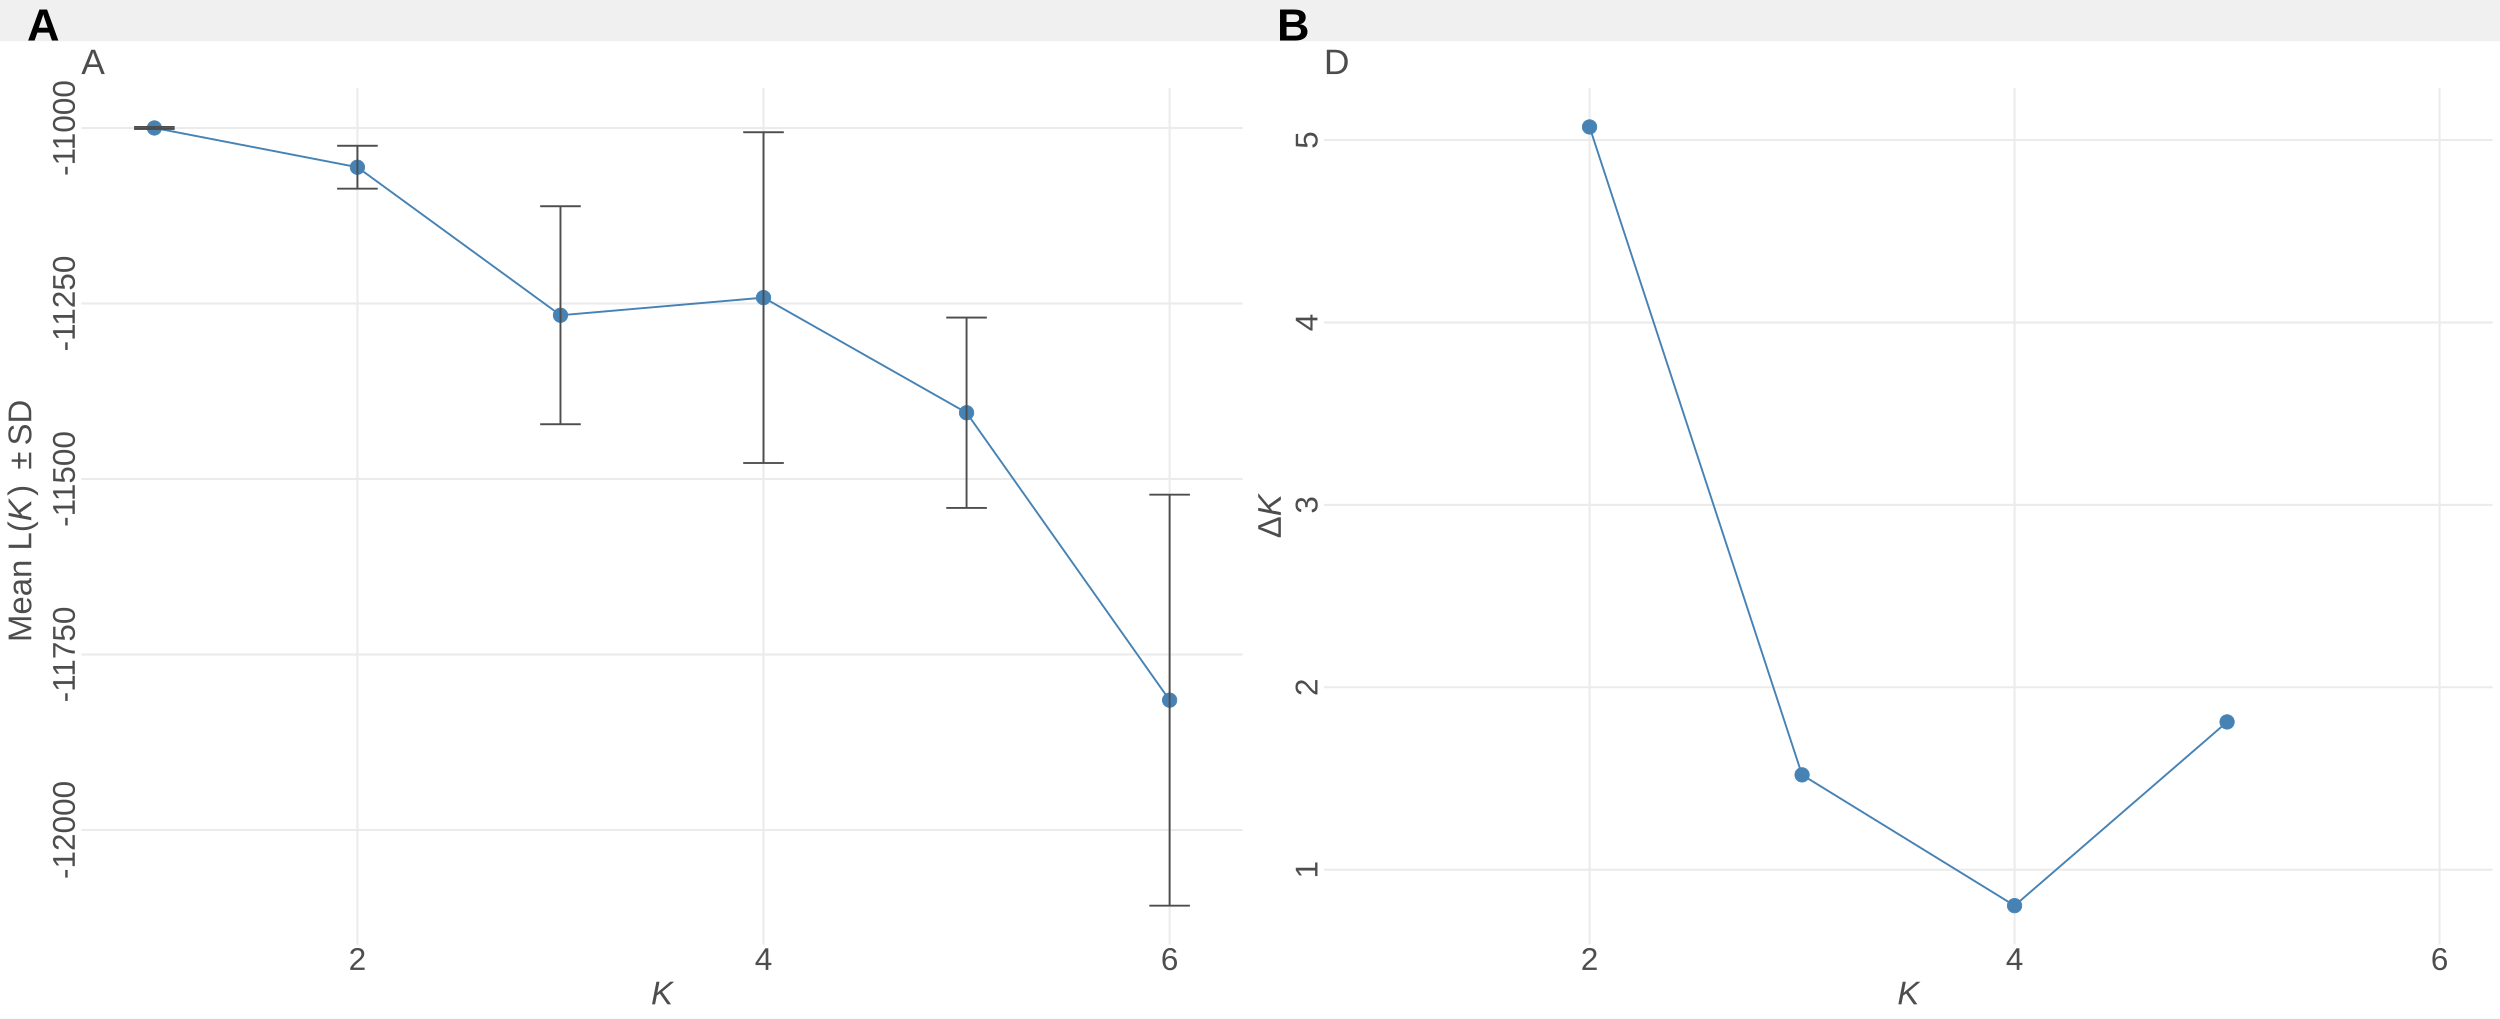
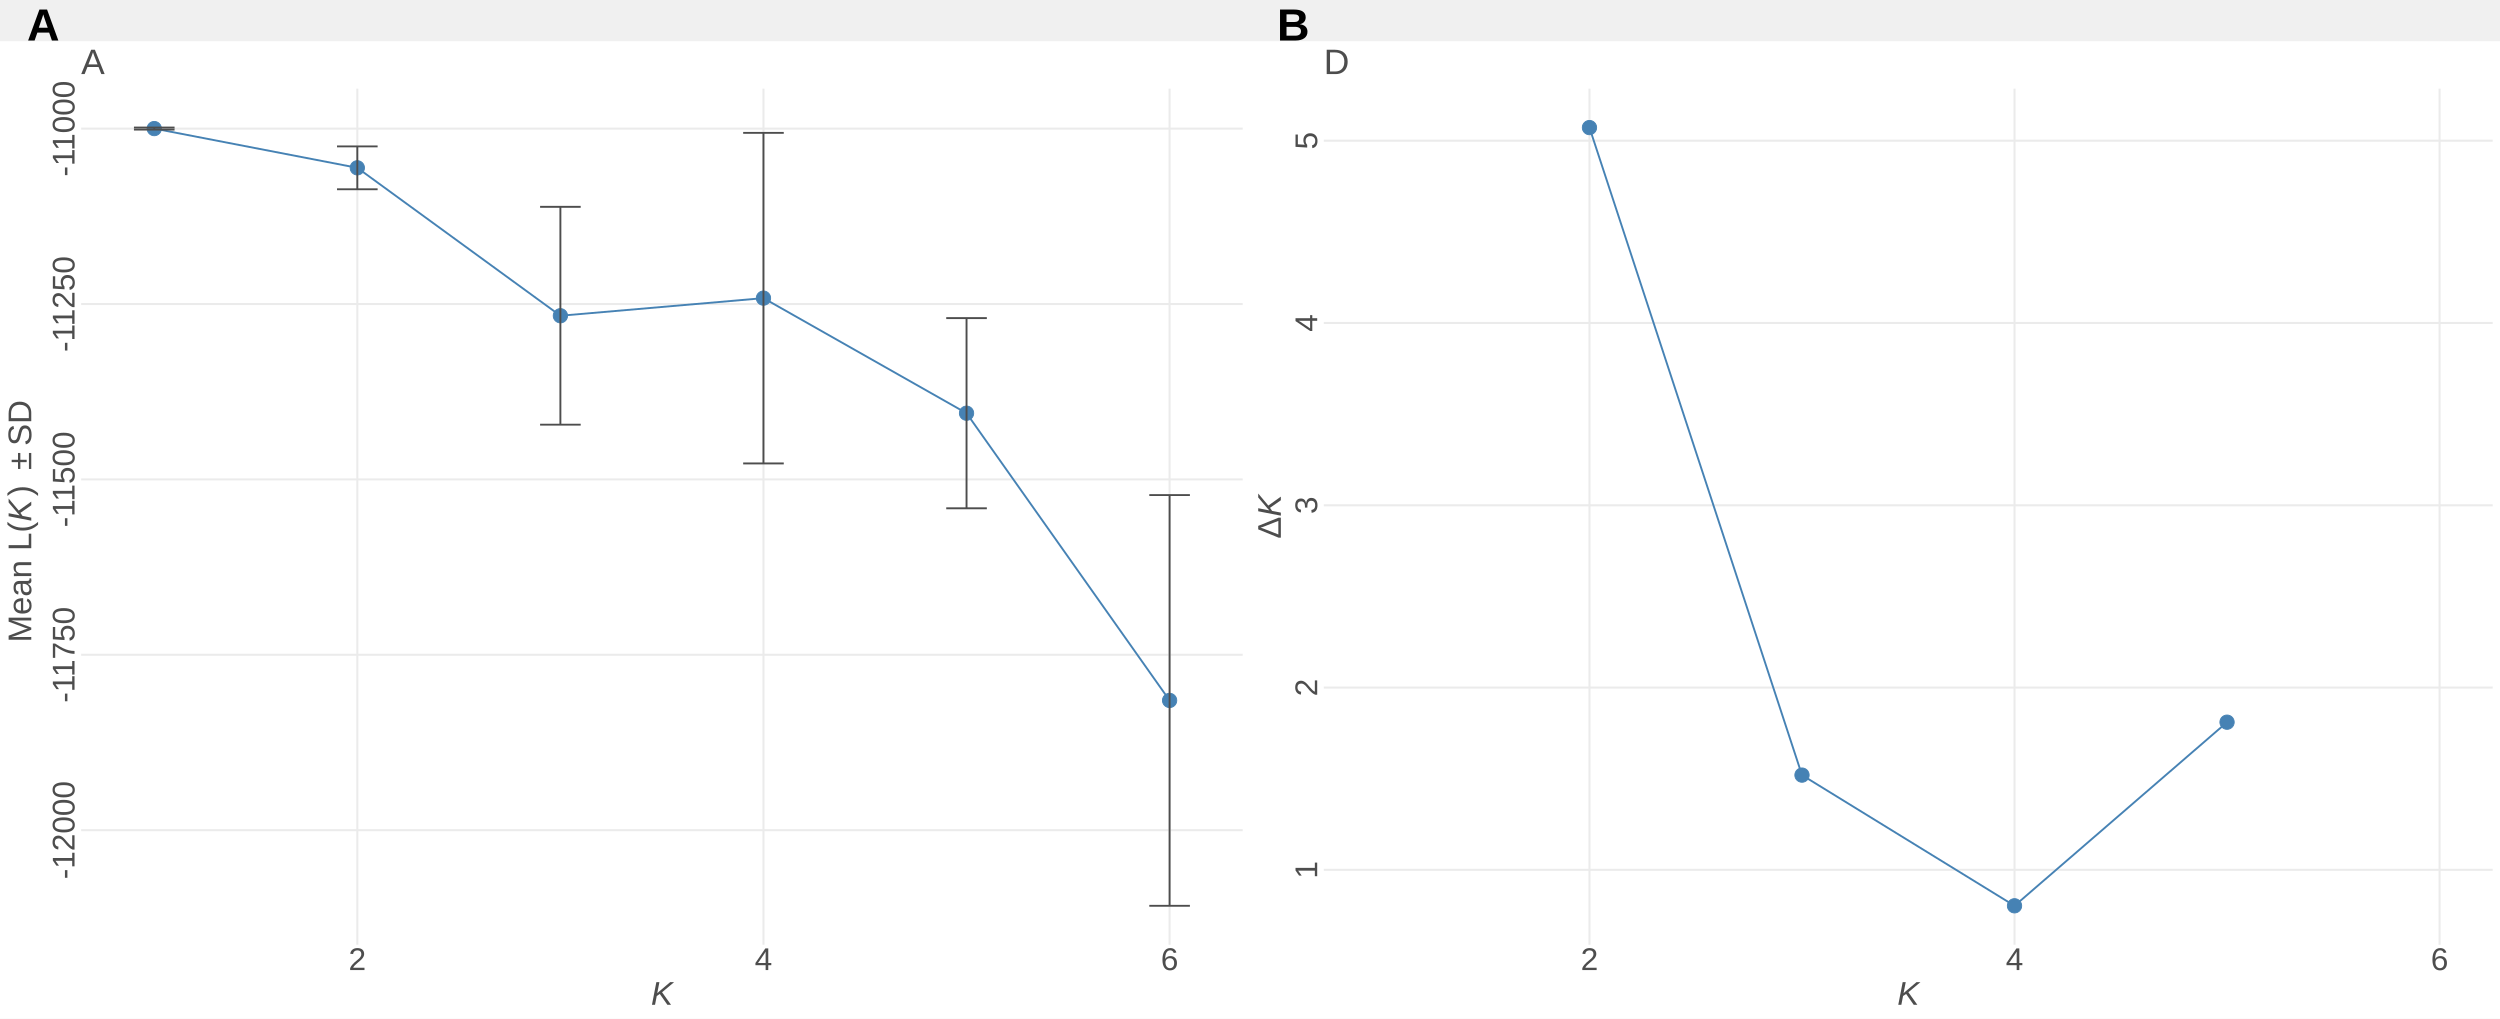
<svg xmlns="http://www.w3.org/2000/svg" width="1944.00pt" height="792.00pt" viewBox="0 0 1944.00 792.00">
  <g class="svglite">
    <defs>
      <style type="text/css">
    .svglite line, .svglite polyline, .svglite polygon, .svglite path, .svglite rect, .svglite circle {
      fill: none;
      stroke: #000000;
      stroke-linecap: round;
      stroke-linejoin: round;
      stroke-miterlimit: 10.00;
    }
    .svglite text {
      white-space: pre;
    }
    .svglite g.glyphgroup path {
      fill: inherit;
      stroke: none;
    }
  </style>
    </defs>
    <rect width="100%" height="100%" style="stroke: none; fill: none;" />
    <defs>
      <clipPath id="cpMC4wMHwxOTQ0LjAwfDAuMDB8NzkyLjAw">
        <rect x="0.00" y="0.00" width="1944.00" height="792.00" />
      </clipPath>
    </defs>
    <g clip-path="url(#cpMC4wMHwxOTQ0LjAwfDAuMDB8NzkyLjAw)">
</g>
    <defs>
      <clipPath id="cpMC4wMHw5NzIuMDB8MzIuMjZ8NzkyLjAw">
        <rect x="0.00" y="32.26" width="972.00" height="759.74" />
      </clipPath>
    </defs>
    <g clip-path="url(#cpMC4wMHw5NzIuMDB8MzIuMjZ8NzkyLjAw)">
-       <rect x="-0" y="32.26" width="972.00" height="759.74" style="stroke-width: 1.07; stroke: #FFFFFF; fill: #FFFFFF;" />
+       <rect x="0.00" y="32.26" width="972.00" height="759.74" style="stroke-width: 1.07; stroke: #FFFFFF; fill: #FFFFFF;" />
    </g>
    <g clip-path="url(#cpMC4wMHwxOTQ0LjAwfDAuMDB8NzkyLjAw)">
</g>
    <defs>
-       <clipPath id="cpNjMuMjB8OTY2LjMzfDY4LjQ0fDczNC41MQ==">
-         <rect x="63.20" y="68.44" width="903.13" height="666.07" />
+       <clipPath id="cpNjMuMTB8OTY2LjMzfDY4Ljk1fDczNC42MQ==">
+         <rect x="63.10" y="68.95" width="903.23" height="665.66" />
      </clipPath>
    </defs>
-     <g clip-path="url(#cpNjMuMjB8OTY2LjMzfDY4LjQ0fDczNC41MQ==)">
-       <rect x="63.20" y="68.44" width="903.13" height="666.07" style="stroke-width: 1.07; stroke: none; fill: #FFFFFF;" />
-       <polyline points="63.20,645.37 966.33,645.37 " style="stroke-width: 1.60; stroke: #EBEBEB; stroke-linecap: butt;" />
-       <polyline points="63.20,508.92 966.33,508.92 " style="stroke-width: 1.60; stroke: #EBEBEB; stroke-linecap: butt;" />
-       <polyline points="63.20,372.46 966.33,372.46 " style="stroke-width: 1.60; stroke: #EBEBEB; stroke-linecap: butt;" />
-       <polyline points="63.20,236.01 966.33,236.01 " style="stroke-width: 1.60; stroke: #EBEBEB; stroke-linecap: butt;" />
-       <polyline points="63.20,99.55 966.33,99.55 " style="stroke-width: 1.60; stroke: #EBEBEB; stroke-linecap: butt;" />
-       <polyline points="277.93,734.51 277.93,68.44 " style="stroke-width: 1.60; stroke: #EBEBEB; stroke-linecap: butt;" />
-       <polyline points="593.71,734.51 593.71,68.44 " style="stroke-width: 1.60; stroke: #EBEBEB; stroke-linecap: butt;" />
-       <polyline points="909.49,734.51 909.49,68.44 " style="stroke-width: 1.60; stroke: #EBEBEB; stroke-linecap: butt;" />
-       <polyline points="120.04,99.51 277.93,130.04 435.82,245.13 593.71,231.43 751.60,320.96 909.49,544.45 " style="stroke-width: 1.49; stroke: #4682B4; stroke-linecap: butt;" />
-       <circle cx="120.04" cy="99.51" r="5.57" style="stroke-width: 0.71; stroke: #4682B4; fill: #4682B4;" />
-       <circle cx="277.93" cy="130.04" r="5.57" style="stroke-width: 0.71; stroke: #4682B4; fill: #4682B4;" />
-       <circle cx="435.82" cy="245.13" r="5.57" style="stroke-width: 0.71; stroke: #4682B4; fill: #4682B4;" />
-       <circle cx="593.71" cy="231.43" r="5.57" style="stroke-width: 0.71; stroke: #4682B4; fill: #4682B4;" />
-       <circle cx="751.60" cy="320.96" r="5.57" style="stroke-width: 0.71; stroke: #4682B4; fill: #4682B4;" />
-       <circle cx="909.49" cy="544.45" r="5.57" style="stroke-width: 0.71; stroke: #4682B4; fill: #4682B4;" />
-       <polyline points="104.25,98.72 135.83,98.72 " style="stroke-width: 1.49; stroke: #4D4D4D; stroke-linecap: butt;" />
-       <polyline points="120.04,98.72 120.04,100.30 " style="stroke-width: 1.49; stroke: #4D4D4D; stroke-linecap: butt;" />
-       <polyline points="104.25,100.30 135.83,100.30 " style="stroke-width: 1.49; stroke: #4D4D4D; stroke-linecap: butt;" />
-       <polyline points="262.14,113.36 293.72,113.36 " style="stroke-width: 1.49; stroke: #4D4D4D; stroke-linecap: butt;" />
-       <polyline points="277.93,113.36 277.93,146.71 " style="stroke-width: 1.49; stroke: #4D4D4D; stroke-linecap: butt;" />
-       <polyline points="262.14,146.71 293.72,146.71 " style="stroke-width: 1.49; stroke: #4D4D4D; stroke-linecap: butt;" />
-       <polyline points="420.03,160.38 451.61,160.38 " style="stroke-width: 1.49; stroke: #4D4D4D; stroke-linecap: butt;" />
-       <polyline points="435.82,160.38 435.82,329.87 " style="stroke-width: 1.49; stroke: #4D4D4D; stroke-linecap: butt;" />
-       <polyline points="420.03,329.87 451.61,329.87 " style="stroke-width: 1.49; stroke: #4D4D4D; stroke-linecap: butt;" />
-       <polyline points="577.92,102.83 609.50,102.83 " style="stroke-width: 1.49; stroke: #4D4D4D; stroke-linecap: butt;" />
-       <polyline points="593.71,102.83 593.71,360.03 " style="stroke-width: 1.49; stroke: #4D4D4D; stroke-linecap: butt;" />
-       <polyline points="577.92,360.03 609.50,360.03 " style="stroke-width: 1.49; stroke: #4D4D4D; stroke-linecap: butt;" />
-       <polyline points="735.81,246.95 767.39,246.95 " style="stroke-width: 1.49; stroke: #4D4D4D; stroke-linecap: butt;" />
-       <polyline points="751.60,246.95 751.60,394.97 " style="stroke-width: 1.49; stroke: #4D4D4D; stroke-linecap: butt;" />
-       <polyline points="735.81,394.97 767.39,394.97 " style="stroke-width: 1.49; stroke: #4D4D4D; stroke-linecap: butt;" />
-       <polyline points="893.70,384.66 925.28,384.66 " style="stroke-width: 1.49; stroke: #4D4D4D; stroke-linecap: butt;" />
-       <polyline points="909.49,384.66 909.49,704.24 " style="stroke-width: 1.49; stroke: #4D4D4D; stroke-linecap: butt;" />
-       <polyline points="893.70,704.24 925.28,704.24 " style="stroke-width: 1.49; stroke: #4D4D4D; stroke-linecap: butt;" />
+     <g clip-path="url(#cpNjMuMTB8OTY2LjMzfDY4Ljk1fDczNC42MQ==)">
+       <rect x="63.10" y="68.95" width="903.23" height="665.66" style="stroke-width: 1.07; stroke: none; fill: #FFFFFF;" />
+       <polyline points="63.10,645.52 966.33,645.52 " style="stroke-width: 1.60; stroke: #EBEBEB; stroke-linecap: butt;" />
+       <polyline points="63.10,509.15 966.33,509.15 " style="stroke-width: 1.60; stroke: #EBEBEB; stroke-linecap: butt;" />
+       <polyline points="63.10,372.78 966.33,372.78 " style="stroke-width: 1.60; stroke: #EBEBEB; stroke-linecap: butt;" />
+       <polyline points="63.10,236.41 966.33,236.41 " style="stroke-width: 1.60; stroke: #EBEBEB; stroke-linecap: butt;" />
+       <polyline points="63.10,100.04 966.33,100.04 " style="stroke-width: 1.60; stroke: #EBEBEB; stroke-linecap: butt;" />
+       <polyline points="277.85,734.61 277.85,68.95 " style="stroke-width: 1.60; stroke: #EBEBEB; stroke-linecap: butt;" />
+       <polyline points="593.67,734.61 593.67,68.95 " style="stroke-width: 1.60; stroke: #EBEBEB; stroke-linecap: butt;" />
+       <polyline points="909.48,734.61 909.48,68.95 " style="stroke-width: 1.60; stroke: #EBEBEB; stroke-linecap: butt;" />
+       <polyline points="119.95,99.99 277.85,130.50 435.76,245.52 593.67,231.83 751.58,321.31 909.48,544.66 " style="stroke-width: 1.49; stroke: #4682B4; stroke-linecap: butt;" />
+       <circle cx="119.95" cy="99.99" r="5.57" style="stroke-width: 0.71; stroke: #4682B4; fill: #4682B4;" />
+       <circle cx="277.85" cy="130.50" r="5.57" style="stroke-width: 0.71; stroke: #4682B4; fill: #4682B4;" />
+       <circle cx="435.76" cy="245.52" r="5.57" style="stroke-width: 0.71; stroke: #4682B4; fill: #4682B4;" />
+       <circle cx="593.67" cy="231.83" r="5.57" style="stroke-width: 0.71; stroke: #4682B4; fill: #4682B4;" />
+       <circle cx="751.58" cy="321.31" r="5.57" style="stroke-width: 0.71; stroke: #4682B4; fill: #4682B4;" />
+       <circle cx="909.48" cy="544.66" r="5.57" style="stroke-width: 0.71; stroke: #4682B4; fill: #4682B4;" />
+       <polyline points="104.16,99.21 135.74,99.21 " style="stroke-width: 1.49; stroke: #4D4D4D; stroke-linecap: butt;" />
+       <polyline points="119.95,99.21 119.95,100.78 " style="stroke-width: 1.49; stroke: #4D4D4D; stroke-linecap: butt;" />
+       <polyline points="104.16,100.78 135.74,100.78 " style="stroke-width: 1.49; stroke: #4D4D4D; stroke-linecap: butt;" />
+       <polyline points="262.06,113.84 293.64,113.84 " style="stroke-width: 1.49; stroke: #4D4D4D; stroke-linecap: butt;" />
+       <polyline points="277.85,113.84 277.85,147.17 " style="stroke-width: 1.49; stroke: #4D4D4D; stroke-linecap: butt;" />
+       <polyline points="262.06,147.17 293.64,147.17 " style="stroke-width: 1.49; stroke: #4D4D4D; stroke-linecap: butt;" />
+       <polyline points="419.97,160.83 451.55,160.83 " style="stroke-width: 1.49; stroke: #4D4D4D; stroke-linecap: butt;" />
+       <polyline points="435.76,160.83 435.76,330.22 " style="stroke-width: 1.49; stroke: #4D4D4D; stroke-linecap: butt;" />
+       <polyline points="419.97,330.22 451.55,330.22 " style="stroke-width: 1.49; stroke: #4D4D4D; stroke-linecap: butt;" />
+       <polyline points="577.88,103.31 609.46,103.31 " style="stroke-width: 1.49; stroke: #4D4D4D; stroke-linecap: butt;" />
+       <polyline points="593.67,103.31 593.67,360.35 " style="stroke-width: 1.49; stroke: #4D4D4D; stroke-linecap: butt;" />
+       <polyline points="577.88,360.35 609.46,360.35 " style="stroke-width: 1.49; stroke: #4D4D4D; stroke-linecap: butt;" />
+       <polyline points="735.79,247.34 767.37,247.34 " style="stroke-width: 1.49; stroke: #4D4D4D; stroke-linecap: butt;" />
+       <polyline points="751.58,247.34 751.58,395.27 " style="stroke-width: 1.49; stroke: #4D4D4D; stroke-linecap: butt;" />
+       <polyline points="735.79,395.27 767.37,395.27 " style="stroke-width: 1.49; stroke: #4D4D4D; stroke-linecap: butt;" />
+       <polyline points="893.69,384.97 925.27,384.97 " style="stroke-width: 1.49; stroke: #4D4D4D; stroke-linecap: butt;" />
+       <polyline points="909.48,384.97 909.48,704.35 " style="stroke-width: 1.49; stroke: #4D4D4D; stroke-linecap: butt;" />
+       <polyline points="893.69,704.35 925.27,704.35 " style="stroke-width: 1.49; stroke: #4D4D4D; stroke-linecap: butt;" />
    </g>
    <g clip-path="url(#cpMC4wMHwxOTQ0LjAwfDAuMDB8NzkyLjAw)">
-       <text transform="translate(58.17,645.37) rotate(-90)" text-anchor="middle" style="font-size: 24.50px;fill: #4D4D4D; font-family: &quot;Arial&quot;;" textLength="76.28px" lengthAdjust="spacingAndGlyphs">-12000</text>
-       <text transform="translate(58.17,508.92) rotate(-90)" text-anchor="middle" style="font-size: 24.50px;fill: #4D4D4D; font-family: &quot;Arial&quot;;" textLength="74.47px" lengthAdjust="spacingAndGlyphs">-11750</text>
-       <text transform="translate(58.17,372.46) rotate(-90)" text-anchor="middle" style="font-size: 24.50px;fill: #4D4D4D; font-family: &quot;Arial&quot;;" textLength="74.47px" lengthAdjust="spacingAndGlyphs">-11500</text>
-       <text transform="translate(58.17,236.01) rotate(-90)" text-anchor="middle" style="font-size: 24.50px;fill: #4D4D4D; font-family: &quot;Arial&quot;;" textLength="74.47px" lengthAdjust="spacingAndGlyphs">-11250</text>
-       <text transform="translate(58.17,99.55) rotate(-90)" text-anchor="middle" style="font-size: 24.50px;fill: #4D4D4D; font-family: &quot;Arial&quot;;" textLength="74.47px" lengthAdjust="spacingAndGlyphs">-11000</text>
-       <text x="277.93" y="754.24" text-anchor="middle" style="font-size: 24.50px;fill: #4D4D4D; font-family: &quot;Arial&quot;;" textLength="13.62px" lengthAdjust="spacingAndGlyphs">2</text>
-       <text x="593.71" y="754.24" text-anchor="middle" style="font-size: 24.50px;fill: #4D4D4D; font-family: &quot;Arial&quot;;" textLength="13.62px" lengthAdjust="spacingAndGlyphs">4</text>
-       <text x="909.49" y="754.24" text-anchor="middle" style="font-size: 24.50px;fill: #4D4D4D; font-family: &quot;Arial&quot;;" textLength="13.62px" lengthAdjust="spacingAndGlyphs">6</text>
-       <text x="506.23" y="780.98" style="font-size: 25.60px; font-style: italic;fill: #4D4D4D; font-family: &quot;Arial&quot;;" textLength="17.08px" lengthAdjust="spacingAndGlyphs">K</text>
-       <text transform="translate(24.31,499.24) rotate(-90)" style="font-size: 25.60px;fill: #4D4D4D; font-family: &quot;Arial&quot;;" textLength="93.88px" lengthAdjust="spacingAndGlyphs">Mean L(</text>
-       <text transform="translate(24.31,405.36) rotate(-90)" style="font-size: 25.60px; font-style: italic;fill: #4D4D4D; font-family: &quot;Arial&quot;;" textLength="17.08px" lengthAdjust="spacingAndGlyphs">K</text>
-       <text transform="translate(24.31,385.54) rotate(-90)" style="font-size: 25.60px;fill: #4D4D4D; font-family: &quot;Arial&quot;;" textLength="15.62px" lengthAdjust="spacingAndGlyphs">) </text>
-       <text transform="translate(24.31,365.18) rotate(-90)" style="font-size: 25.60px;fill: #4D4D4D; font-family: &quot;Arial&quot;;" textLength="14.05px" lengthAdjust="spacingAndGlyphs">±</text>
-       <text transform="translate(24.31,346.39) rotate(-90)" style="font-size: 25.60px;fill: #4D4D4D; font-family: &quot;Arial&quot;;" textLength="42.67px" lengthAdjust="spacingAndGlyphs"> SD</text>
-       <text x="63.20" y="57.61" style="font-size: 27.50px;fill: #4D4D4D; font-family: &quot;Arial&quot;;" textLength="18.34px" lengthAdjust="spacingAndGlyphs">A</text>
+       <text transform="translate(57.96,645.52) rotate(-90)" text-anchor="middle" style="font-size: 24.50px;fill: #4D4D4D; font-family: &quot;Arial&quot;;" textLength="76.28px" lengthAdjust="spacingAndGlyphs">-12000</text>
+       <text transform="translate(57.96,509.15) rotate(-90)" text-anchor="middle" style="font-size: 24.50px;fill: #4D4D4D; font-family: &quot;Arial&quot;;" textLength="74.47px" lengthAdjust="spacingAndGlyphs">-11750</text>
+       <text transform="translate(57.96,372.78) rotate(-90)" text-anchor="middle" style="font-size: 24.50px;fill: #4D4D4D; font-family: &quot;Arial&quot;;" textLength="74.47px" lengthAdjust="spacingAndGlyphs">-11500</text>
+       <text transform="translate(57.96,236.41) rotate(-90)" text-anchor="middle" style="font-size: 24.50px;fill: #4D4D4D; font-family: &quot;Arial&quot;;" textLength="74.47px" lengthAdjust="spacingAndGlyphs">-11250</text>
+       <text transform="translate(57.96,100.04) rotate(-90)" text-anchor="middle" style="font-size: 24.50px;fill: #4D4D4D; font-family: &quot;Arial&quot;;" textLength="74.47px" lengthAdjust="spacingAndGlyphs">-11000</text>
+       <text x="277.85" y="754.34" text-anchor="middle" style="font-size: 24.50px;fill: #4D4D4D; font-family: &quot;Arial&quot;;" textLength="13.62px" lengthAdjust="spacingAndGlyphs">2</text>
+       <text x="593.67" y="754.34" text-anchor="middle" style="font-size: 24.50px;fill: #4D4D4D; font-family: &quot;Arial&quot;;" textLength="13.62px" lengthAdjust="spacingAndGlyphs">4</text>
+       <text x="909.48" y="754.34" text-anchor="middle" style="font-size: 24.50px;fill: #4D4D4D; font-family: &quot;Arial&quot;;" textLength="13.62px" lengthAdjust="spacingAndGlyphs">6</text>
+       <text x="506.18" y="781.31" style="font-size: 25.60px; font-style: italic;fill: #4D4D4D; font-family: &quot;Arial&quot;;" textLength="17.08px" lengthAdjust="spacingAndGlyphs">K</text>
+       <text transform="translate(24.31,499.54) rotate(-90)" style="font-size: 25.60px;fill: #4D4D4D; font-family: &quot;Arial&quot;;" textLength="93.88px" lengthAdjust="spacingAndGlyphs">Mean L(</text>
+       <text transform="translate(24.31,405.66) rotate(-90)" style="font-size: 25.60px; font-style: italic;fill: #4D4D4D; font-family: &quot;Arial&quot;;" textLength="17.08px" lengthAdjust="spacingAndGlyphs">K</text>
+       <text transform="translate(24.31,385.84) rotate(-90)" style="font-size: 25.60px;fill: #4D4D4D; font-family: &quot;Arial&quot;;" textLength="15.62px" lengthAdjust="spacingAndGlyphs">) </text>
+       <text transform="translate(24.31,365.48) rotate(-90)" style="font-size: 25.60px;fill: #4D4D4D; font-family: &quot;Arial&quot;;" textLength="14.05px" lengthAdjust="spacingAndGlyphs">±</text>
+       <text transform="translate(24.31,346.69) rotate(-90)" style="font-size: 25.60px;fill: #4D4D4D; font-family: &quot;Arial&quot;;" textLength="42.67px" lengthAdjust="spacingAndGlyphs"> SD</text>
+       <text x="63.10" y="57.61" style="font-size: 27.50px;fill: #4D4D4D; font-family: &quot;Arial&quot;;" textLength="18.34px" lengthAdjust="spacingAndGlyphs">A</text>
      <text x="21.00" y="31.51" style="font-size: 35.00px; font-weight: bold; font-family: &quot;Arial&quot;;" textLength="25.28px" lengthAdjust="spacingAndGlyphs">A</text>
    </g>
    <defs>
      <clipPath id="cpOTcyLjAwfDE5NDQuMDB8MzIuMjZ8NzkyLjAw">
        <rect x="972.00" y="32.26" width="972.00" height="759.74" />
      </clipPath>
    </defs>
    <g clip-path="url(#cpOTcyLjAwfDE5NDQuMDB8MzIuMjZ8NzkyLjAw)">
      <rect x="972.00" y="32.26" width="972.00" height="759.74" style="stroke-width: 1.07; stroke: #FFFFFF; fill: #FFFFFF;" />
    </g>
    <g clip-path="url(#cpMC4wMHwxOTQ0LjAwfDAuMDB8NzkyLjAw)">
</g>
    <defs>
-       <clipPath id="cpMTAyOS40OXwxOTM4LjMzfDY4LjQ0fDczNC41MQ==">
-         <rect x="1029.49" y="68.44" width="908.84" height="666.07" />
+       <clipPath id="cpMTAyOS4zOXwxOTM4LjMzfDY4Ljk1fDczNC42MQ==">
+         <rect x="1029.39" y="68.95" width="908.94" height="665.66" />
      </clipPath>
    </defs>
-     <g clip-path="url(#cpMTAyOS40OXwxOTM4LjMzfDY4LjQ0fDczNC41MQ==)">
-       <rect x="1029.49" y="68.44" width="908.84" height="666.07" style="stroke-width: 1.07; stroke: none; fill: #FFFFFF;" />
-       <polyline points="1029.49,676.26 1938.33,676.26 " style="stroke-width: 1.60; stroke: #EBEBEB; stroke-linecap: butt;" />
-       <polyline points="1029.49,534.42 1938.33,534.42 " style="stroke-width: 1.60; stroke: #EBEBEB; stroke-linecap: butt;" />
-       <polyline points="1029.49,392.59 1938.33,392.59 " style="stroke-width: 1.60; stroke: #EBEBEB; stroke-linecap: butt;" />
-       <polyline points="1029.49,250.76 1938.33,250.76 " style="stroke-width: 1.60; stroke: #EBEBEB; stroke-linecap: butt;" />
-       <polyline points="1029.49,108.92 1938.33,108.92 " style="stroke-width: 1.60; stroke: #EBEBEB; stroke-linecap: butt;" />
-       <polyline points="1236.04,734.51 1236.04,68.44 " style="stroke-width: 1.60; stroke: #EBEBEB; stroke-linecap: butt;" />
-       <polyline points="1566.53,734.51 1566.53,68.44 " style="stroke-width: 1.60; stroke: #EBEBEB; stroke-linecap: butt;" />
-       <polyline points="1897.02,734.51 1897.02,68.44 " style="stroke-width: 1.60; stroke: #EBEBEB; stroke-linecap: butt;" />
-       <polyline points="1236.04,98.72 1401.29,602.54 1566.53,704.24 1731.78,561.37 " style="stroke-width: 1.49; stroke: #4682B4; stroke-linecap: butt;" />
-       <circle cx="1236.04" cy="98.72" r="5.57" style="stroke-width: 0.71; stroke: #4682B4; fill: #4682B4;" />
-       <circle cx="1401.29" cy="602.54" r="5.57" style="stroke-width: 0.71; stroke: #4682B4; fill: #4682B4;" />
-       <circle cx="1566.53" cy="704.24" r="5.57" style="stroke-width: 0.71; stroke: #4682B4; fill: #4682B4;" />
-       <circle cx="1731.78" cy="561.37" r="5.57" style="stroke-width: 0.71; stroke: #4682B4; fill: #4682B4;" />
+     <g clip-path="url(#cpMTAyOS4zOXwxOTM4LjMzfDY4Ljk1fDczNC42MQ==)">
+       <rect x="1029.39" y="68.95" width="908.94" height="665.66" style="stroke-width: 1.07; stroke: none; fill: #FFFFFF;" />
+       <polyline points="1029.39,676.39 1938.33,676.39 " style="stroke-width: 1.60; stroke: #EBEBEB; stroke-linecap: butt;" />
+       <polyline points="1029.39,534.64 1938.33,534.64 " style="stroke-width: 1.60; stroke: #EBEBEB; stroke-linecap: butt;" />
+       <polyline points="1029.39,392.90 1938.33,392.90 " style="stroke-width: 1.60; stroke: #EBEBEB; stroke-linecap: butt;" />
+       <polyline points="1029.39,251.15 1938.33,251.15 " style="stroke-width: 1.60; stroke: #EBEBEB; stroke-linecap: butt;" />
+       <polyline points="1029.39,109.40 1938.33,109.40 " style="stroke-width: 1.60; stroke: #EBEBEB; stroke-linecap: butt;" />
+       <polyline points="1235.97,734.61 1235.97,68.95 " style="stroke-width: 1.60; stroke: #EBEBEB; stroke-linecap: butt;" />
+       <polyline points="1566.49,734.61 1566.49,68.95 " style="stroke-width: 1.60; stroke: #EBEBEB; stroke-linecap: butt;" />
+       <polyline points="1897.02,734.61 1897.02,68.95 " style="stroke-width: 1.60; stroke: #EBEBEB; stroke-linecap: butt;" />
+       <polyline points="1235.97,99.21 1401.23,602.72 1566.49,704.35 1731.75,561.57 " style="stroke-width: 1.49; stroke: #4682B4; stroke-linecap: butt;" />
+       <circle cx="1235.97" cy="99.21" r="5.57" style="stroke-width: 0.71; stroke: #4682B4; fill: #4682B4;" />
+       <circle cx="1401.23" cy="602.72" r="5.57" style="stroke-width: 0.71; stroke: #4682B4; fill: #4682B4;" />
+       <circle cx="1566.49" cy="704.35" r="5.57" style="stroke-width: 0.71; stroke: #4682B4; fill: #4682B4;" />
+       <circle cx="1731.75" cy="561.57" r="5.57" style="stroke-width: 0.71; stroke: #4682B4; fill: #4682B4;" />
    </g>
    <g clip-path="url(#cpMC4wMHwxOTQ0LjAwfDAuMDB8NzkyLjAw)">
-       <text transform="translate(1024.46,676.26) rotate(-90)" text-anchor="middle" style="font-size: 24.50px;fill: #4D4D4D; font-family: &quot;Arial&quot;;" textLength="13.62px" lengthAdjust="spacingAndGlyphs">1</text>
-       <text transform="translate(1024.46,534.42) rotate(-90)" text-anchor="middle" style="font-size: 24.50px;fill: #4D4D4D; font-family: &quot;Arial&quot;;" textLength="13.62px" lengthAdjust="spacingAndGlyphs">2</text>
-       <text transform="translate(1024.46,392.59) rotate(-90)" text-anchor="middle" style="font-size: 24.50px;fill: #4D4D4D; font-family: &quot;Arial&quot;;" textLength="13.62px" lengthAdjust="spacingAndGlyphs">3</text>
-       <text transform="translate(1024.46,250.76) rotate(-90)" text-anchor="middle" style="font-size: 24.50px;fill: #4D4D4D; font-family: &quot;Arial&quot;;" textLength="13.62px" lengthAdjust="spacingAndGlyphs">4</text>
-       <text transform="translate(1024.46,108.92) rotate(-90)" text-anchor="middle" style="font-size: 24.50px;fill: #4D4D4D; font-family: &quot;Arial&quot;;" textLength="13.62px" lengthAdjust="spacingAndGlyphs">5</text>
-       <text x="1236.04" y="754.24" text-anchor="middle" style="font-size: 24.50px;fill: #4D4D4D; font-family: &quot;Arial&quot;;" textLength="13.62px" lengthAdjust="spacingAndGlyphs">2</text>
-       <text x="1566.53" y="754.24" text-anchor="middle" style="font-size: 24.50px;fill: #4D4D4D; font-family: &quot;Arial&quot;;" textLength="13.62px" lengthAdjust="spacingAndGlyphs">4</text>
-       <text x="1897.02" y="754.24" text-anchor="middle" style="font-size: 24.50px;fill: #4D4D4D; font-family: &quot;Arial&quot;;" textLength="13.62px" lengthAdjust="spacingAndGlyphs">6</text>
-       <text x="1475.37" y="780.98" style="font-size: 25.60px; font-style: italic;fill: #4D4D4D; font-family: &quot;Arial&quot;;" textLength="17.08px" lengthAdjust="spacingAndGlyphs">K</text>
-       <text transform="translate(995.99,418.56) rotate(-90)" style="font-size: 25.60px;fill: #4D4D4D; font-family: &quot;Arial&quot;;" textLength="17.09px" lengthAdjust="spacingAndGlyphs">Δ</text>
-       <text transform="translate(995.99,401.46) rotate(-90)" style="font-size: 25.60px; font-style: italic;fill: #4D4D4D; font-family: &quot;Arial&quot;;" textLength="17.08px" lengthAdjust="spacingAndGlyphs">K</text>
-       <text x="1029.49" y="57.61" style="font-size: 27.50px;fill: #4D4D4D; font-family: &quot;Arial&quot;;" textLength="19.86px" lengthAdjust="spacingAndGlyphs">D</text>
+       <text transform="translate(1024.25,676.39) rotate(-90)" text-anchor="middle" style="font-size: 24.50px;fill: #4D4D4D; font-family: &quot;Arial&quot;;" textLength="13.62px" lengthAdjust="spacingAndGlyphs">1</text>
+       <text transform="translate(1024.25,534.64) rotate(-90)" text-anchor="middle" style="font-size: 24.50px;fill: #4D4D4D; font-family: &quot;Arial&quot;;" textLength="13.62px" lengthAdjust="spacingAndGlyphs">2</text>
+       <text transform="translate(1024.25,392.90) rotate(-90)" text-anchor="middle" style="font-size: 24.50px;fill: #4D4D4D; font-family: &quot;Arial&quot;;" textLength="13.62px" lengthAdjust="spacingAndGlyphs">3</text>
+       <text transform="translate(1024.25,251.15) rotate(-90)" text-anchor="middle" style="font-size: 24.50px;fill: #4D4D4D; font-family: &quot;Arial&quot;;" textLength="13.62px" lengthAdjust="spacingAndGlyphs">4</text>
+       <text transform="translate(1024.25,109.40) rotate(-90)" text-anchor="middle" style="font-size: 24.50px;fill: #4D4D4D; font-family: &quot;Arial&quot;;" textLength="13.62px" lengthAdjust="spacingAndGlyphs">5</text>
+       <text x="1235.97" y="754.34" text-anchor="middle" style="font-size: 24.50px;fill: #4D4D4D; font-family: &quot;Arial&quot;;" textLength="13.62px" lengthAdjust="spacingAndGlyphs">2</text>
+       <text x="1566.49" y="754.34" text-anchor="middle" style="font-size: 24.50px;fill: #4D4D4D; font-family: &quot;Arial&quot;;" textLength="13.62px" lengthAdjust="spacingAndGlyphs">4</text>
+       <text x="1897.02" y="754.34" text-anchor="middle" style="font-size: 24.50px;fill: #4D4D4D; font-family: &quot;Arial&quot;;" textLength="13.62px" lengthAdjust="spacingAndGlyphs">6</text>
+       <text x="1475.32" y="781.31" style="font-size: 25.60px; font-style: italic;fill: #4D4D4D; font-family: &quot;Arial&quot;;" textLength="17.08px" lengthAdjust="spacingAndGlyphs">K</text>
+       <text transform="translate(995.99,418.87) rotate(-90)" style="font-size: 25.60px;fill: #4D4D4D; font-family: &quot;Arial&quot;;" textLength="17.09px" lengthAdjust="spacingAndGlyphs">Δ</text>
+       <text transform="translate(995.99,401.77) rotate(-90)" style="font-size: 25.60px; font-style: italic;fill: #4D4D4D; font-family: &quot;Arial&quot;;" textLength="17.08px" lengthAdjust="spacingAndGlyphs">K</text>
+       <text x="1029.39" y="57.61" style="font-size: 27.50px;fill: #4D4D4D; font-family: &quot;Arial&quot;;" textLength="19.86px" lengthAdjust="spacingAndGlyphs">D</text>
      <text x="993.00" y="31.51" style="font-size: 35.00px; font-weight: bold; font-family: &quot;Arial&quot;;" textLength="25.28px" lengthAdjust="spacingAndGlyphs">B</text>
    </g>
  </g>
</svg>
